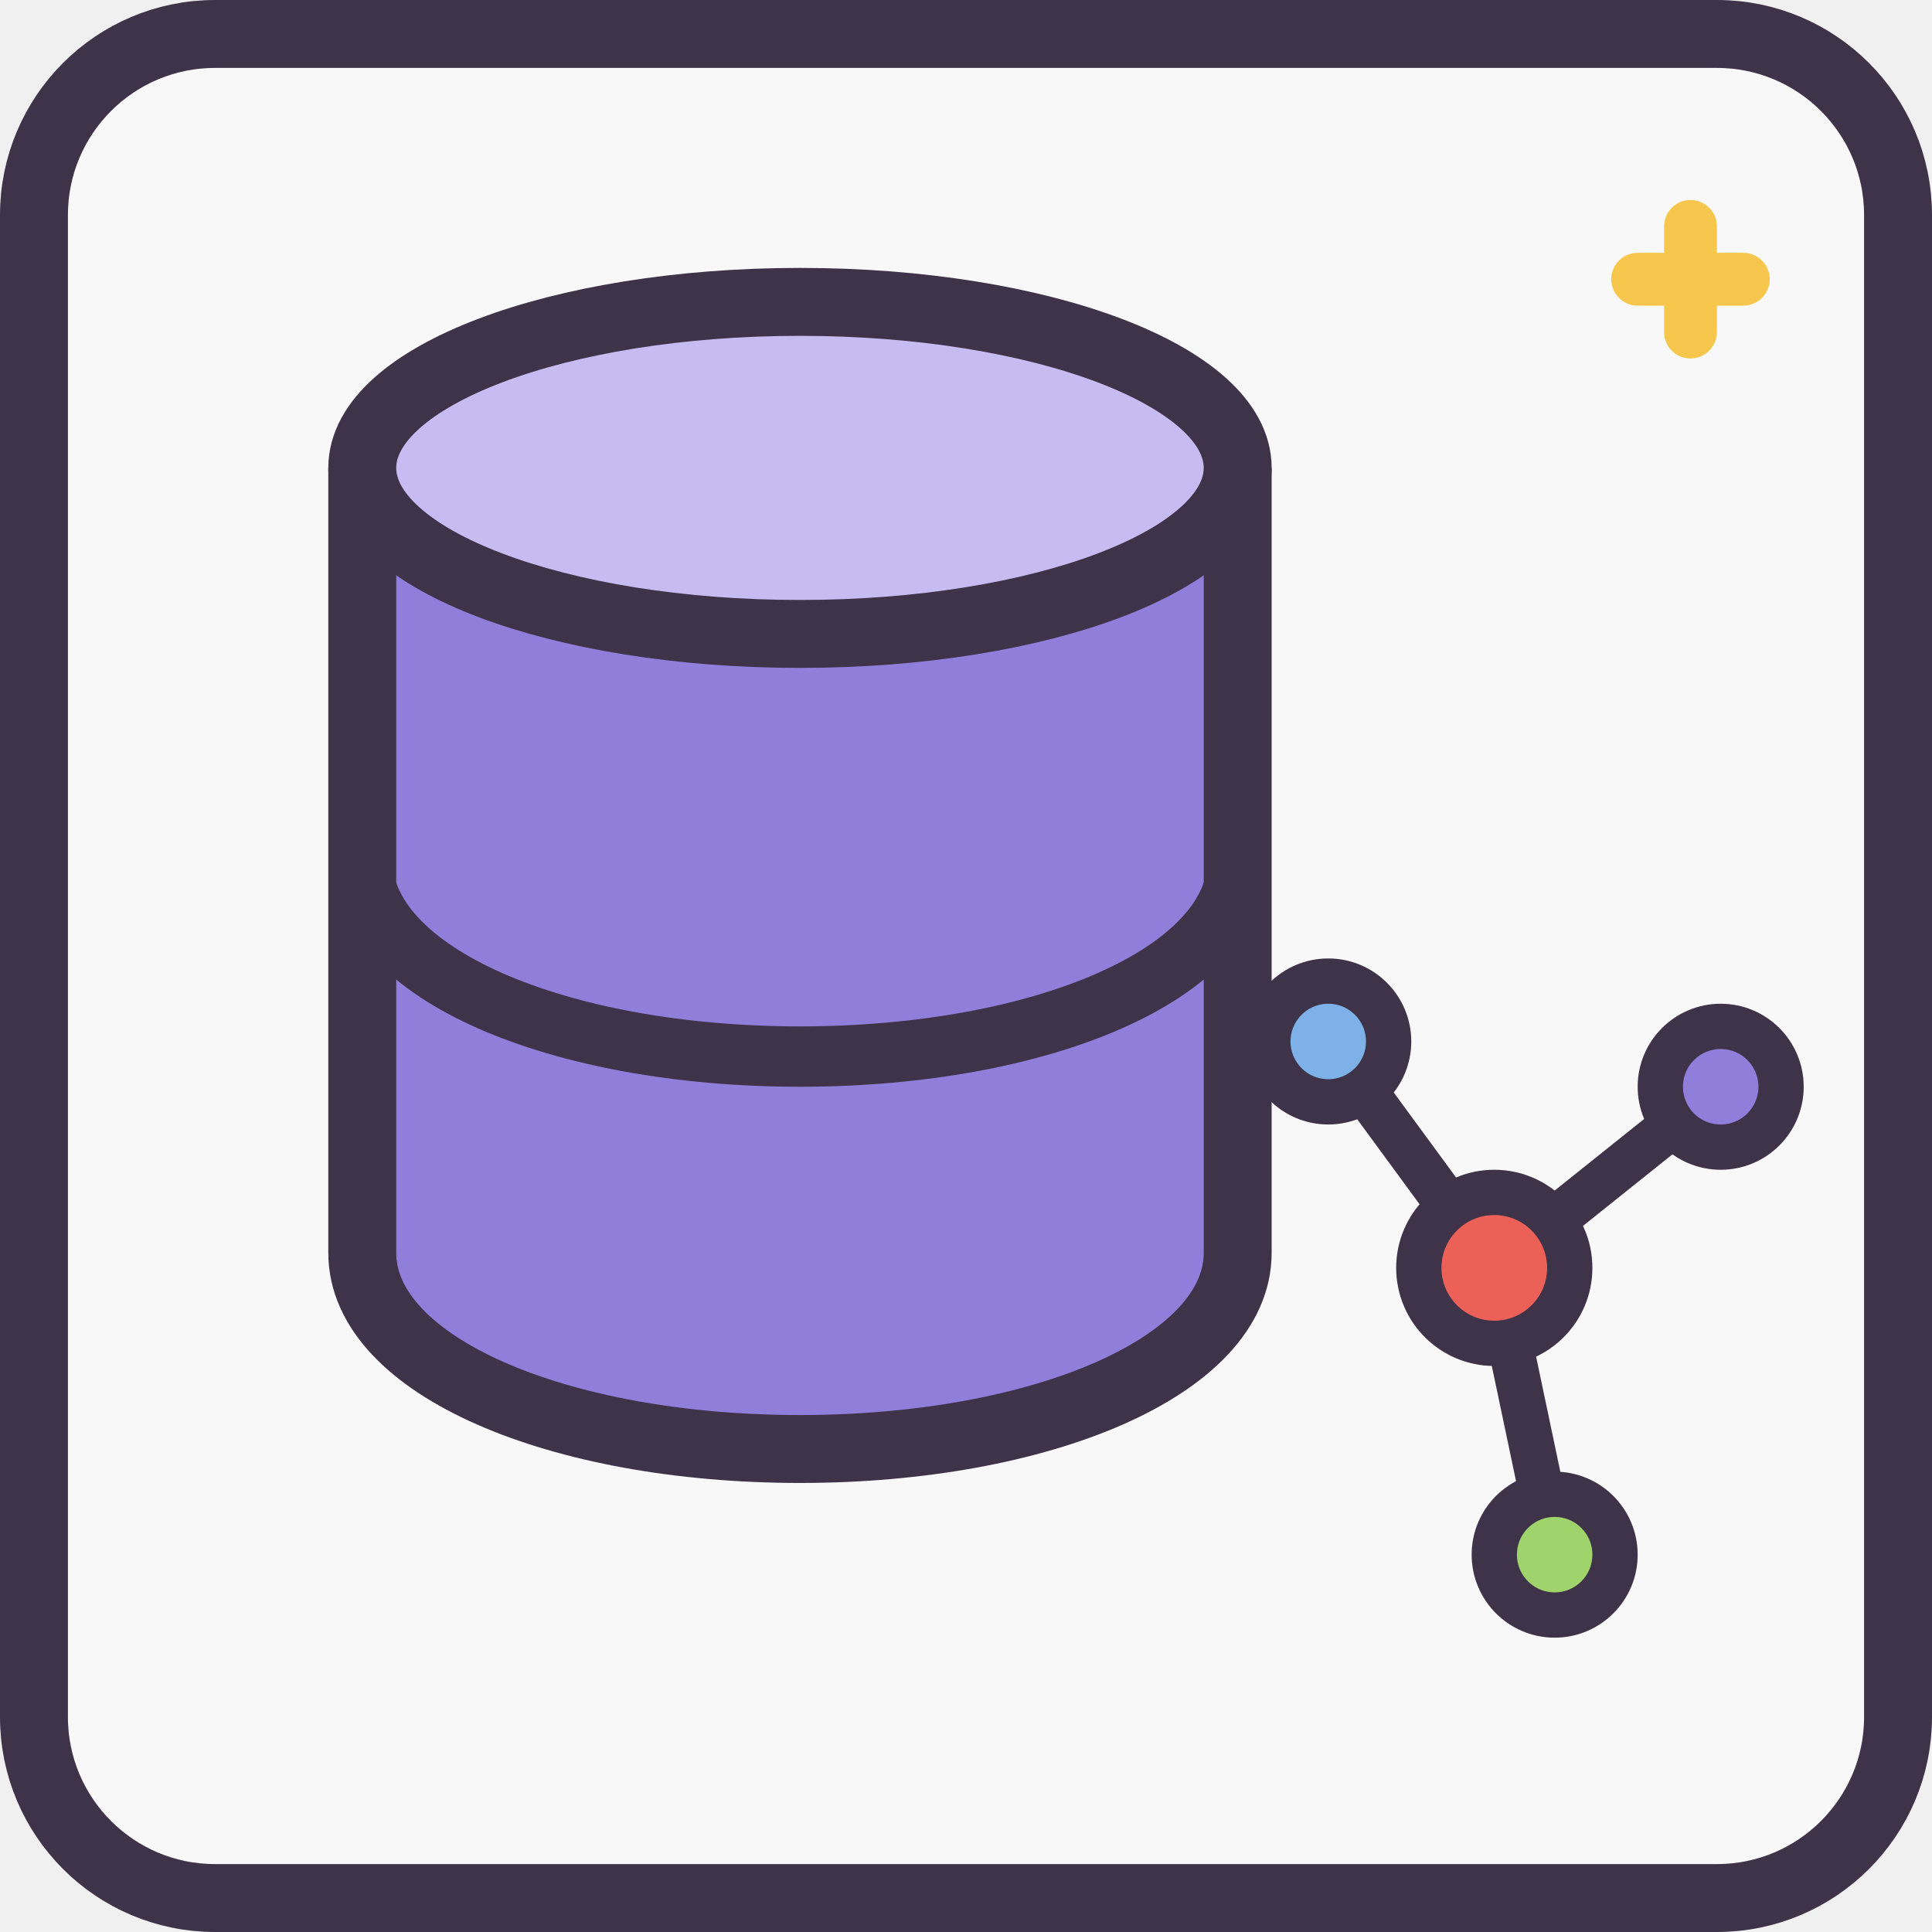
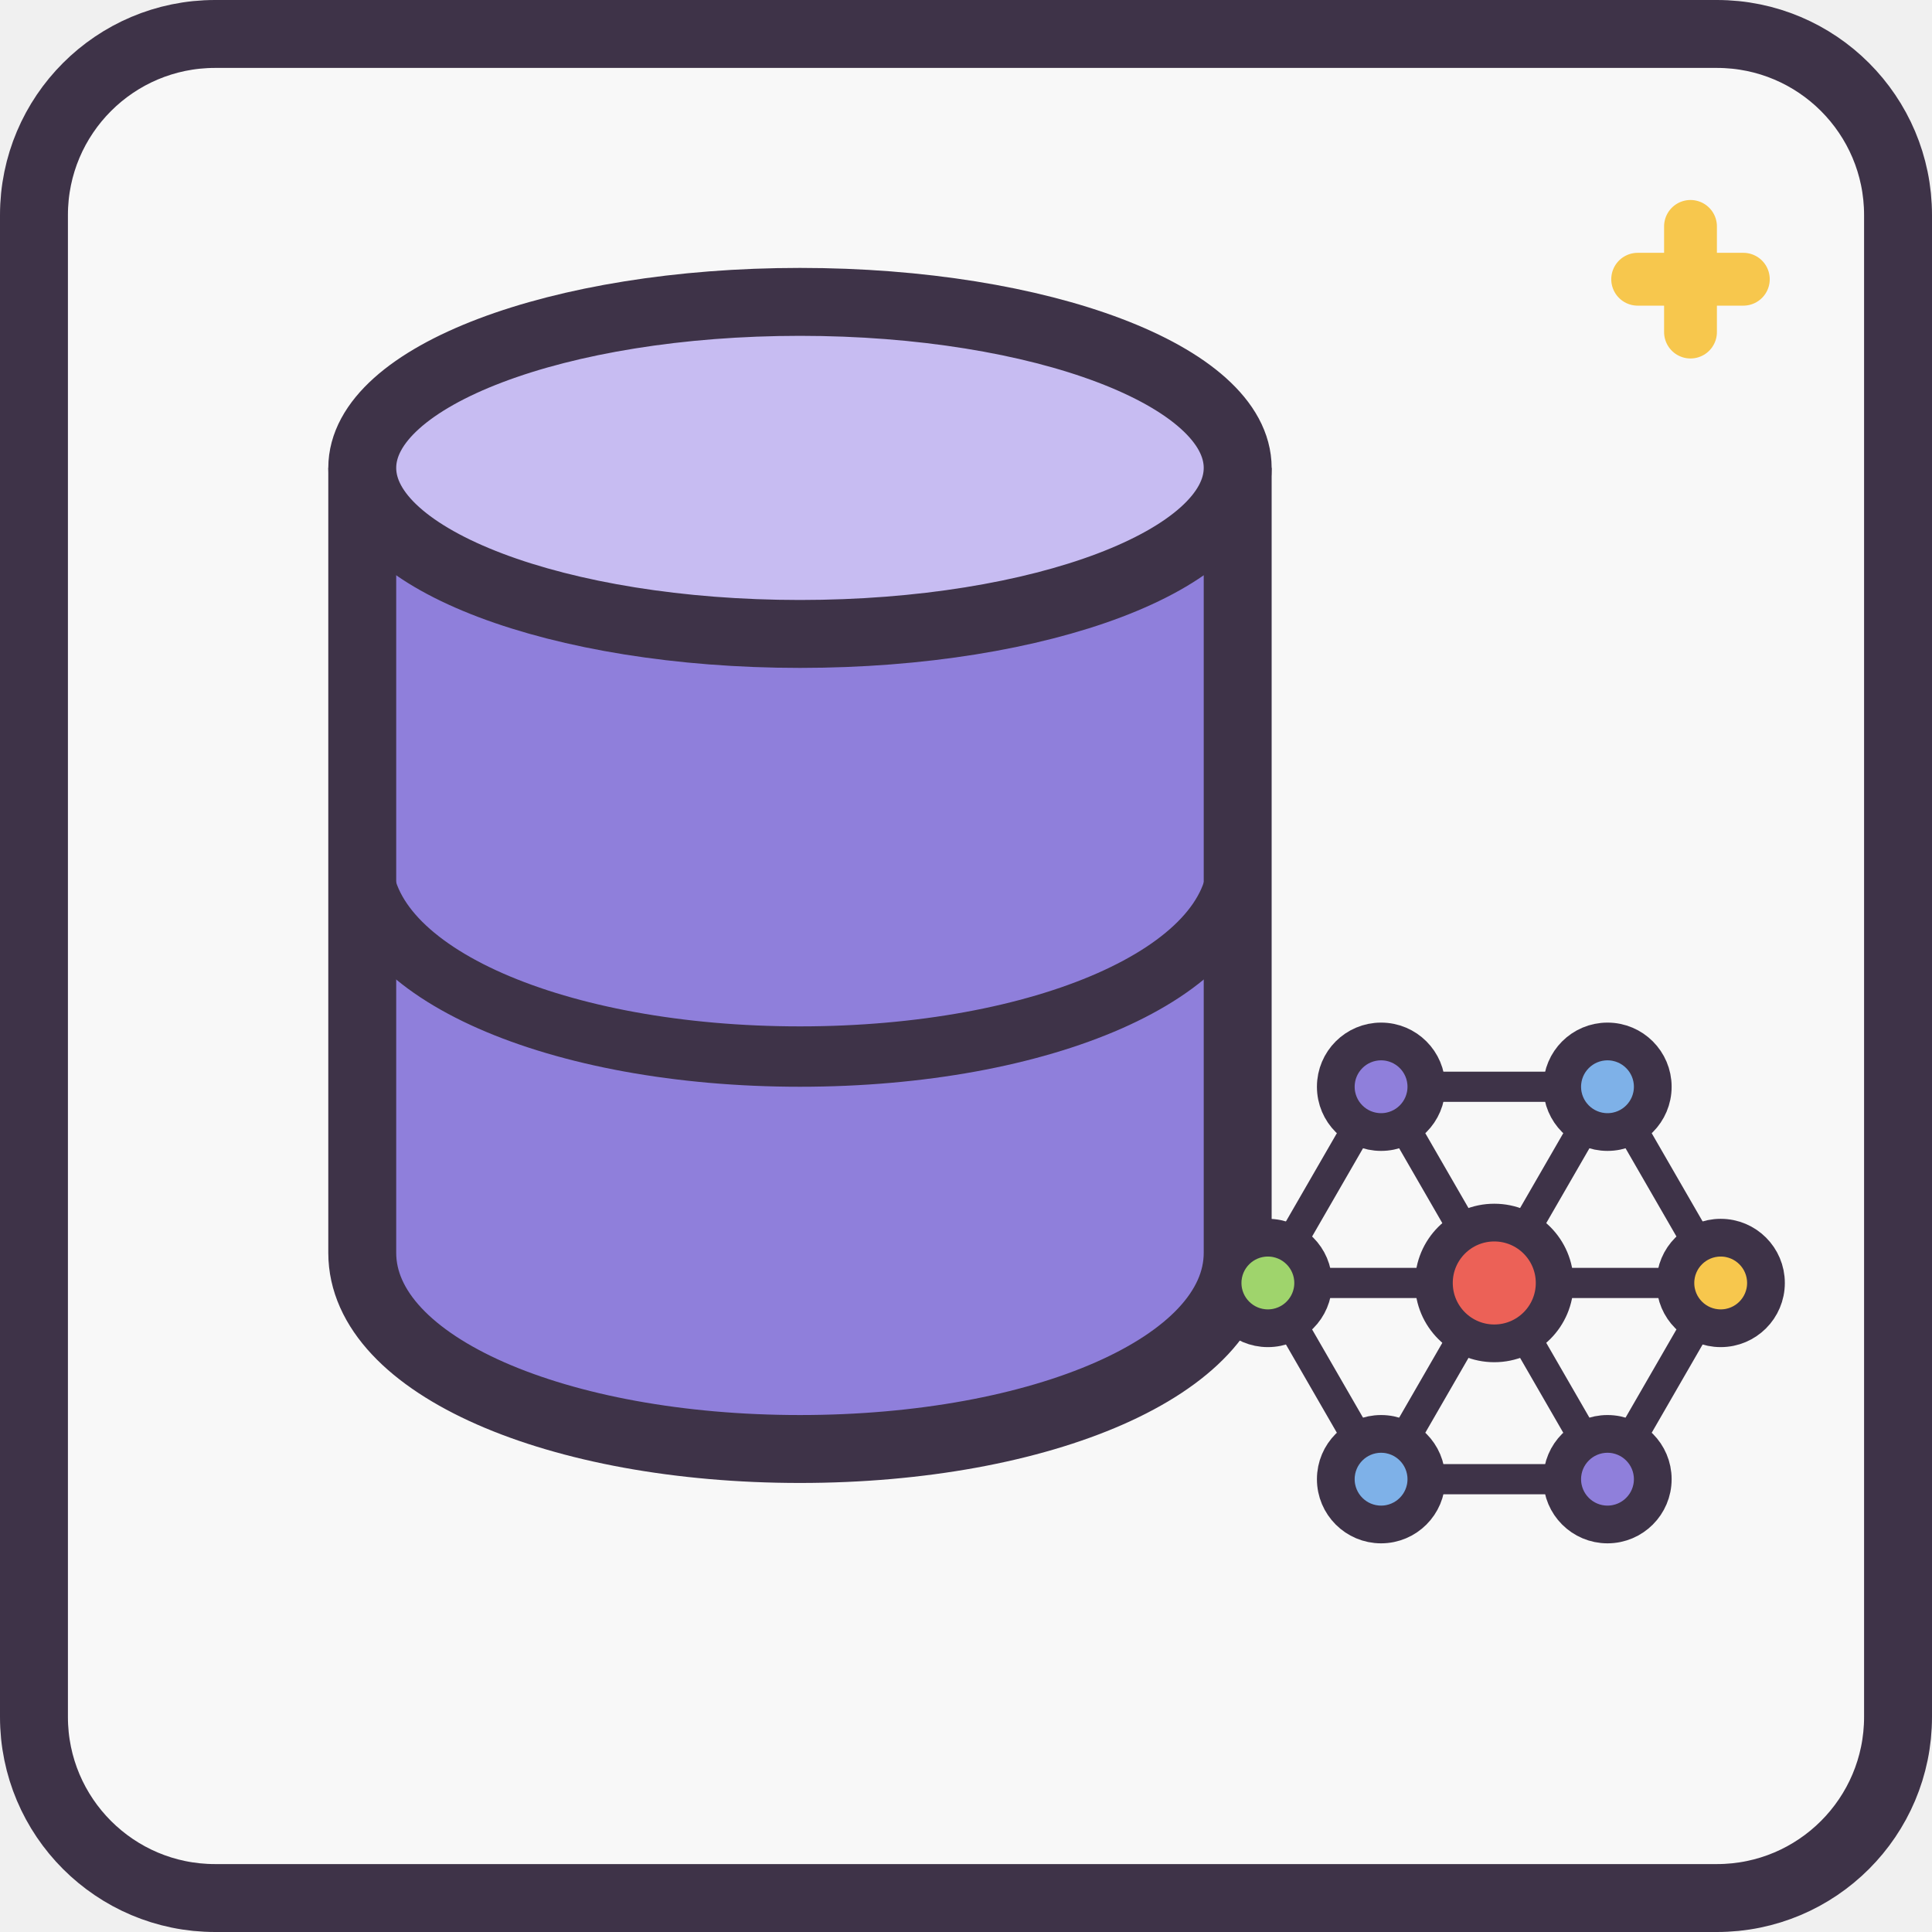
<svg xmlns="http://www.w3.org/2000/svg" viewBox="0 0 256 256">
  <rect x="4.5" y="4.5" width="247" height="247" rx="24" fill="#FFFFFF" fill-opacity="0.5" stroke="#3E3348" stroke-width="9" />
  <path d="M48 62v104c0 15 26 26 58 26s58-11 58-26V62" fill="#8F7FDB" stroke="#3E3348" stroke-width="9" />
  <path d="M48 114c0 15 26 26 58 26s58-11 58-26" fill="none" stroke="#3E3348" stroke-width="8" />
  <ellipse cx="106" cy="62" rx="58" ry="22" fill="#C7BCF2" stroke="#3E3348" stroke-width="9" />
-   <g stroke="#3E3348" stroke-width="6" fill="none">
-     <path d="M198 168 176 138M198 168 228 144M198 168 206 206" />
+   <g stroke="#3E3348" stroke-width="4" fill="none">
+     <path d="M198 170 228 170M198 170 213 144M198 170 183 144M198 170 168 170M198 170 183 196M198 170 213 196" />
+     <path d="M228 170 213 144 183 144 168 170 183 196 213 196z" />
  </g>
-   <circle cx="176" cy="138" r="8" fill="#7EB1E8" stroke="#3E3348" stroke-width="6" />
-   <circle cx="228" cy="144" r="8" fill="#8F7FDB" stroke="#3E3348" stroke-width="6" />
-   <circle cx="206" cy="206" r="8" fill="#9FD46C" stroke="#3E3348" stroke-width="6" />
-   <circle cx="198" cy="168" r="10" fill="#EC6157" stroke="#3E3348" stroke-width="6" />
+   <circle cx="228" cy="170" r="6" fill="#F7C74D" stroke="#3E3348" stroke-width="5" />
+   <circle cx="213" cy="144" r="6" fill="#7EB1E8" stroke="#3E3348" stroke-width="5" />
+   <circle cx="183" cy="144" r="6" fill="#8F7FDB" stroke="#3E3348" stroke-width="5" />
+   <circle cx="168" cy="170" r="6" fill="#9FD46C" stroke="#3E3348" stroke-width="5" />
+   <circle cx="183" cy="196" r="6" fill="#7EB1E8" stroke="#3E3348" stroke-width="5" />
+   <circle cx="213" cy="196" r="6" fill="#8F7FDB" stroke="#3E3348" stroke-width="5" />
+   <circle cx="198" cy="170" r="8" fill="#EC6157" stroke="#3E3348" stroke-width="5" />
  <path d="M224 44v-14M217 37h14" stroke="#F7C74D" stroke-width="7" stroke-linecap="round" />
</svg>
